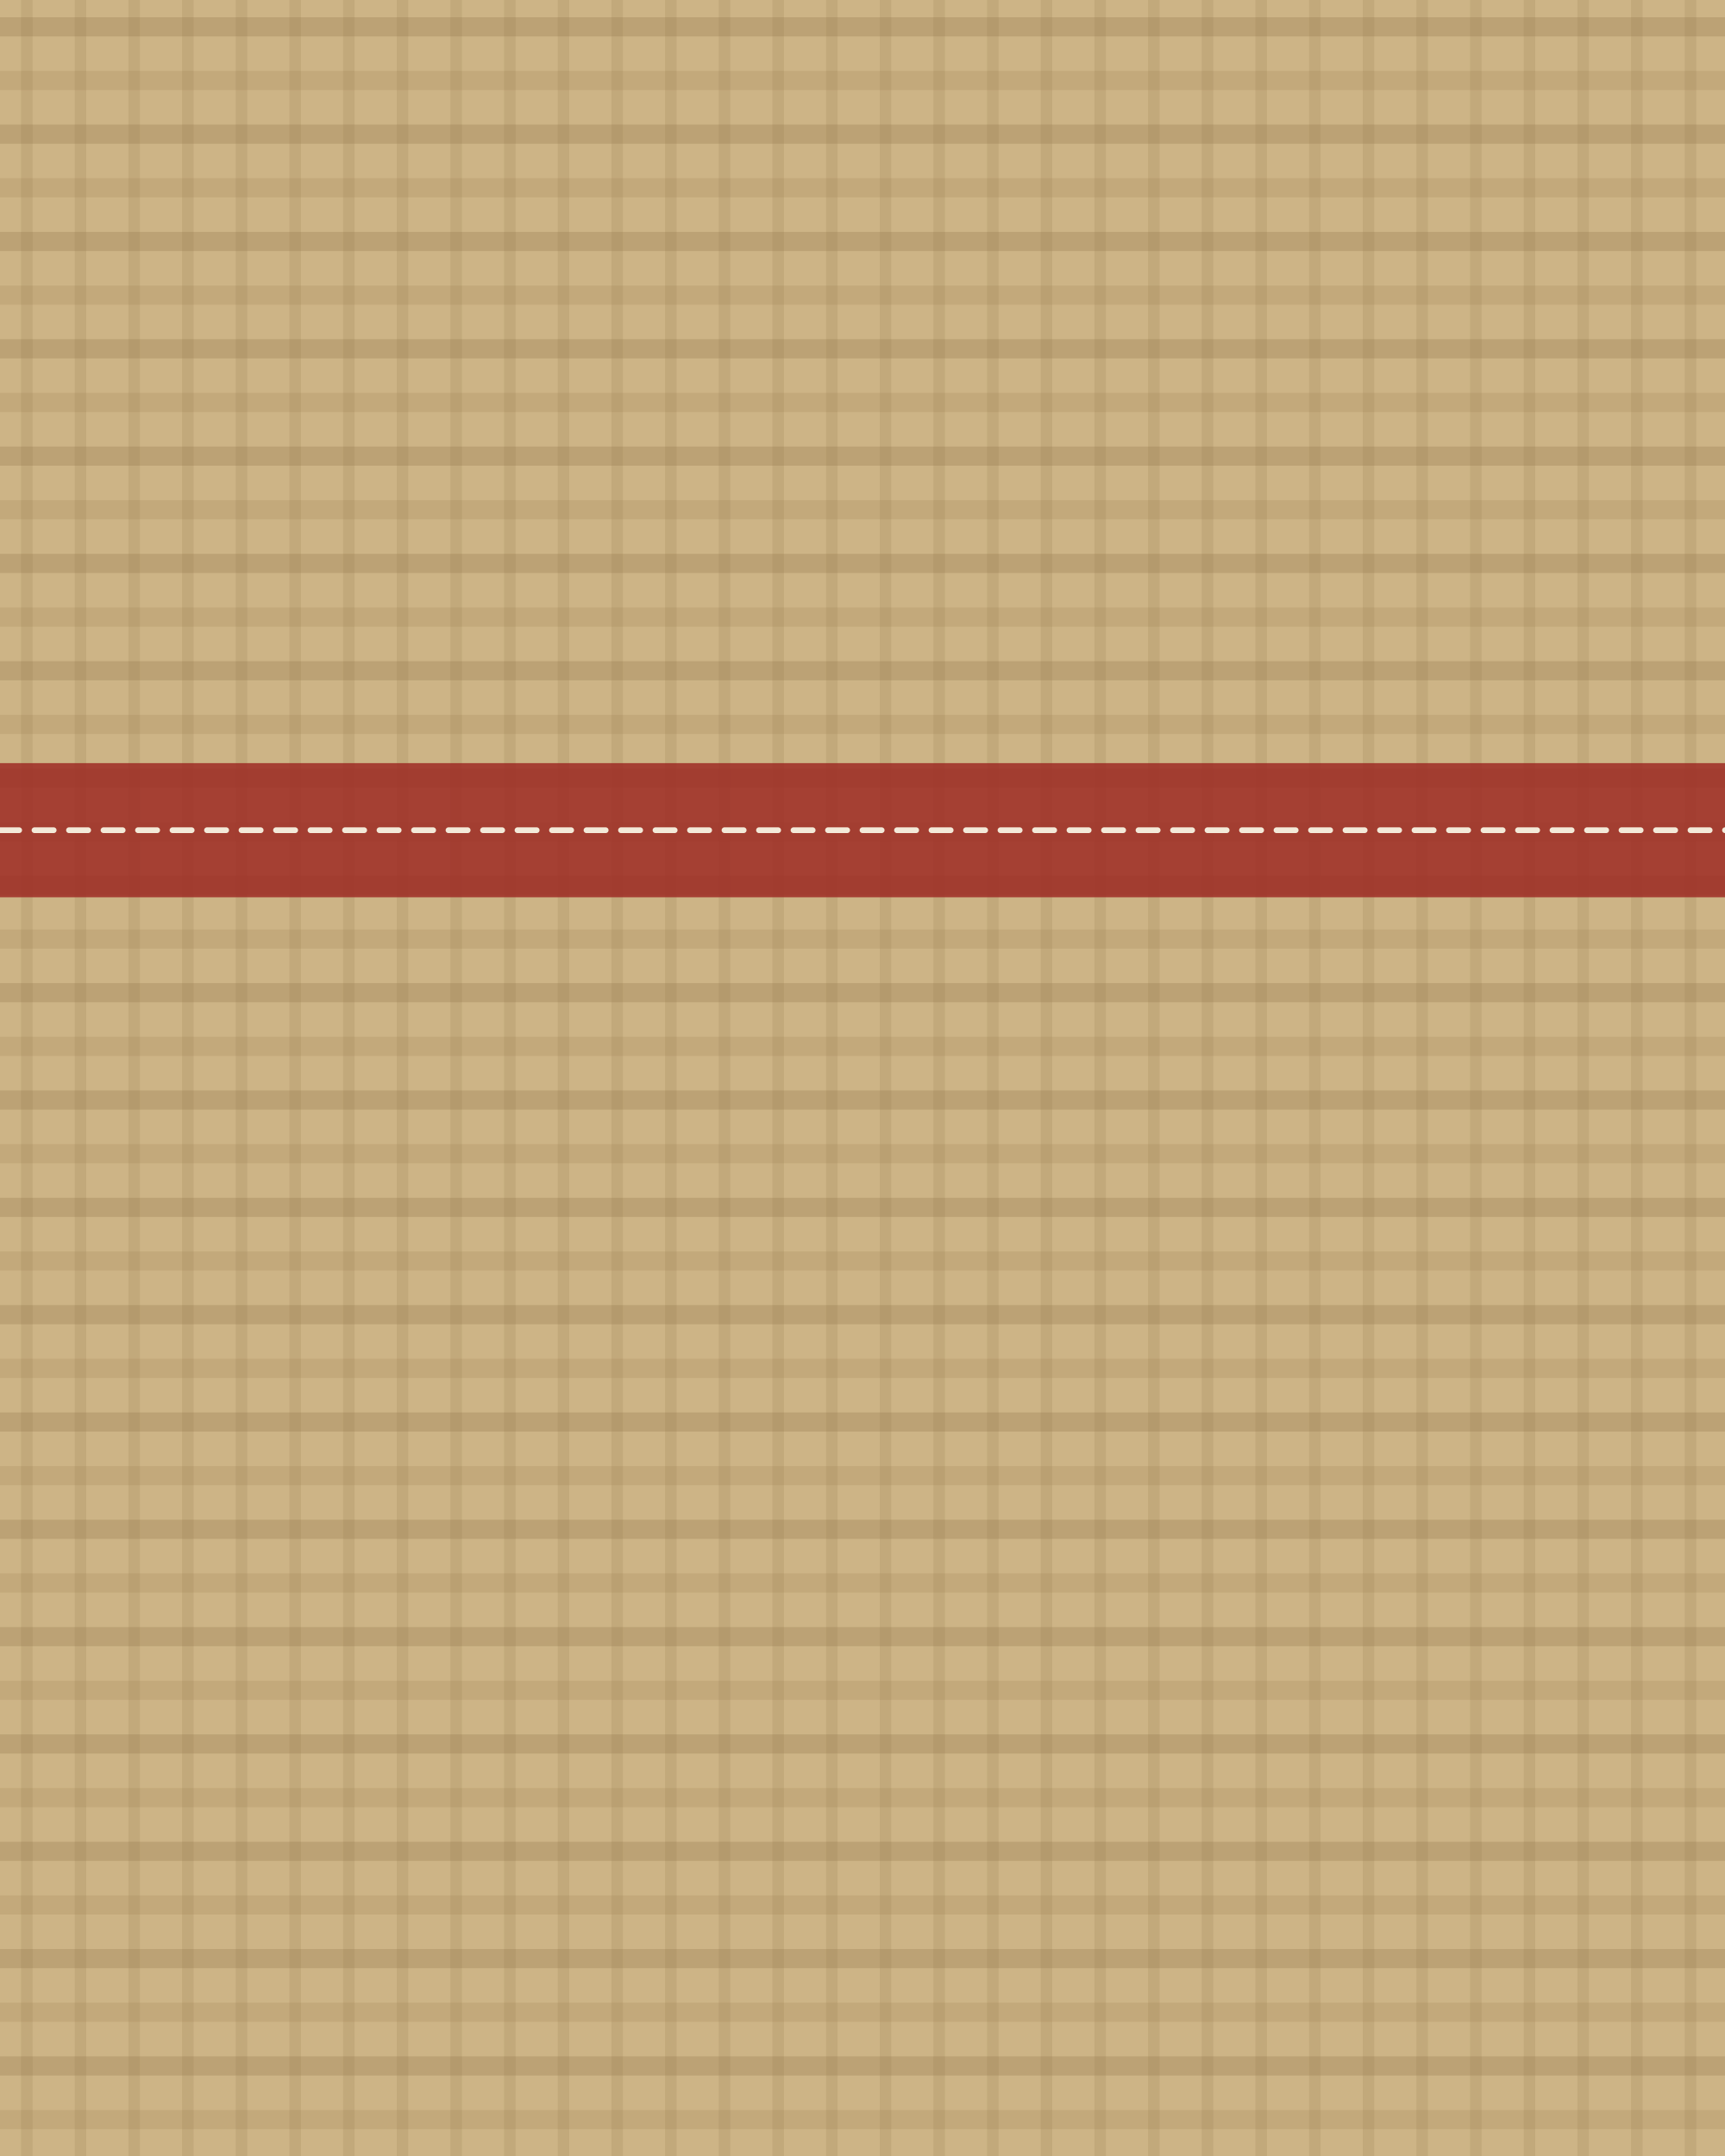
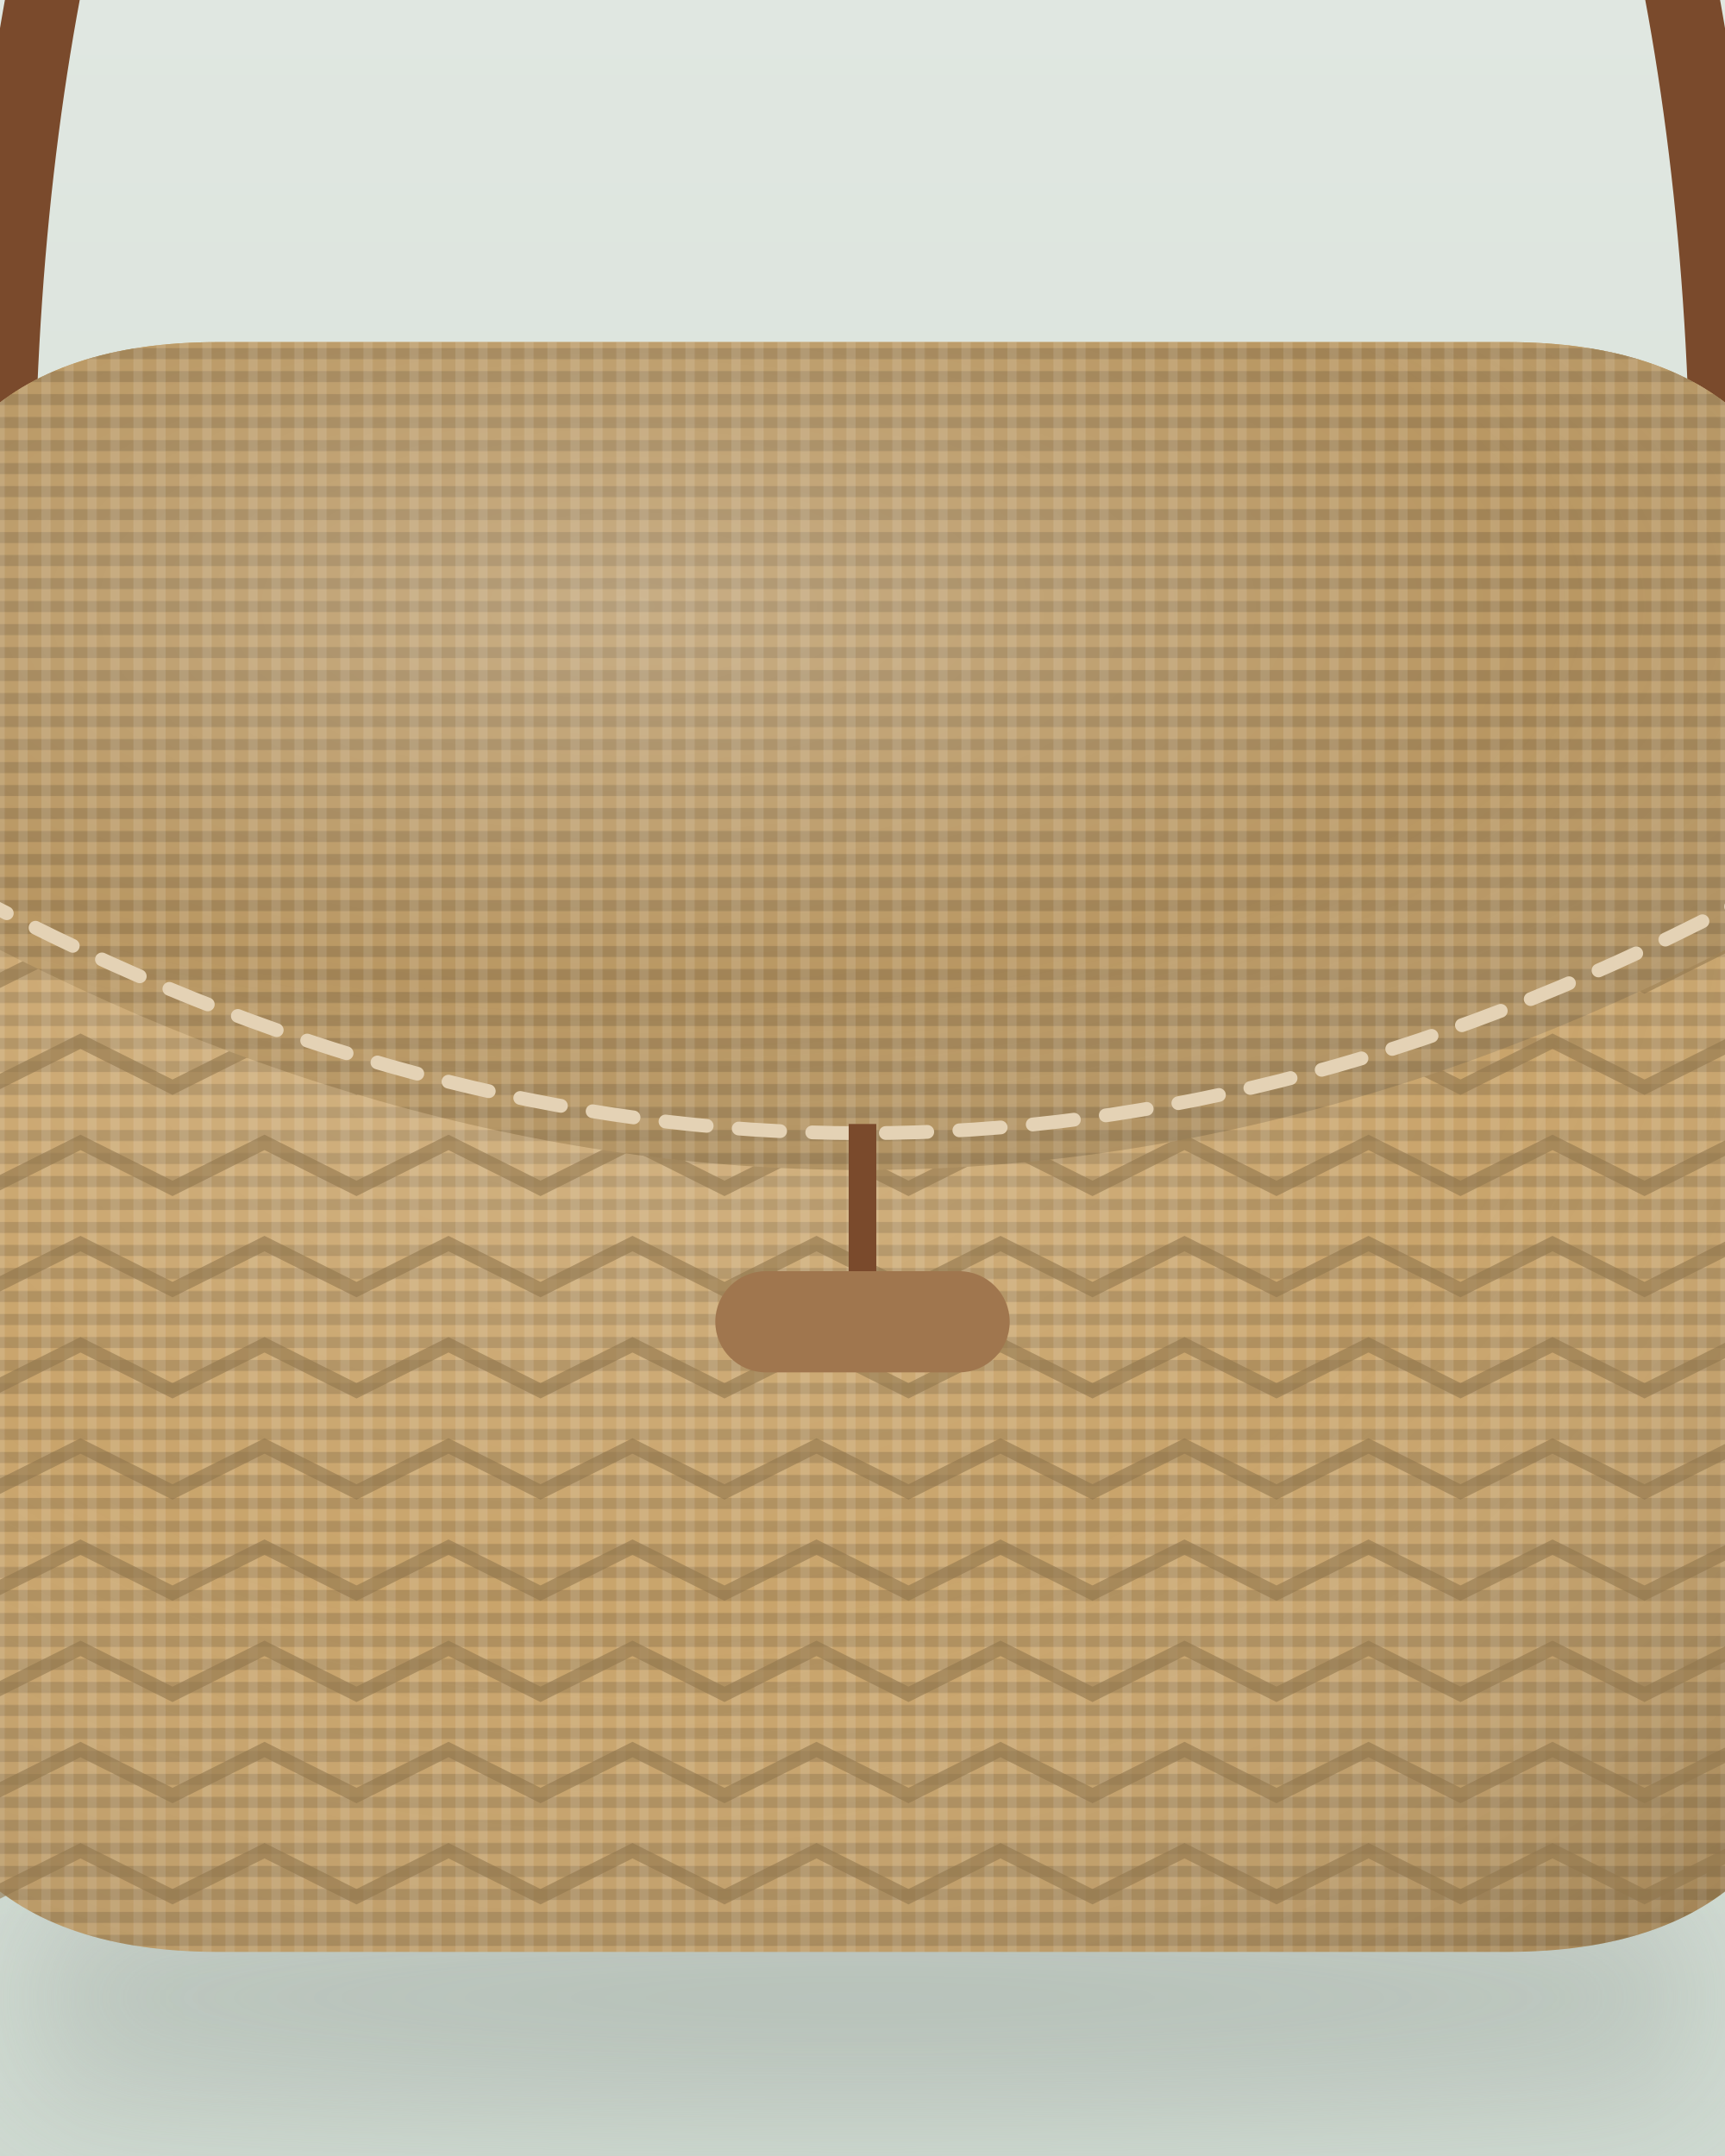
<svg xmlns="http://www.w3.org/2000/svg" viewBox="0 0 900 1125" width="900" height="1125">
-   <rect width="100%" height="100%" fill="#cdb486" />
-   <path d="M0 14H900" stroke="#8f7447" stroke-width="10" opacity="0.28" />
-   <path d="M0 42H900" stroke="#a88b5c" stroke-width="10" opacity="0.28" />
-   <path d="M0 70H900" stroke="#8f7447" stroke-width="10" opacity="0.28" />
-   <path d="M0 98H900" stroke="#a88b5c" stroke-width="10" opacity="0.28" />
-   <path d="M0 126H900" stroke="#8f7447" stroke-width="10" opacity="0.28" />
-   <path d="M0 154H900" stroke="#a88b5c" stroke-width="10" opacity="0.28" />
-   <path d="M0 182H900" stroke="#8f7447" stroke-width="10" opacity="0.28" />
-   <path d="M0 210H900" stroke="#a88b5c" stroke-width="10" opacity="0.28" />
-   <path d="M0 238H900" stroke="#8f7447" stroke-width="10" opacity="0.28" />
-   <path d="M0 266H900" stroke="#a88b5c" stroke-width="10" opacity="0.28" />
-   <path d="M0 294H900" stroke="#8f7447" stroke-width="10" opacity="0.28" />
-   <path d="M0 322H900" stroke="#a88b5c" stroke-width="10" opacity="0.28" />
-   <path d="M0 350H900" stroke="#8f7447" stroke-width="10" opacity="0.28" />
-   <path d="M0 378H900" stroke="#a88b5c" stroke-width="10" opacity="0.28" />
-   <path d="M0 406H900" stroke="#8f7447" stroke-width="10" opacity="0.28" />
-   <path d="M0 434H900" stroke="#a88b5c" stroke-width="10" opacity="0.28" />
-   <path d="M0 462H900" stroke="#8f7447" stroke-width="10" opacity="0.28" />
-   <path d="M0 490H900" stroke="#a88b5c" stroke-width="10" opacity="0.28" />
-   <path d="M0 518H900" stroke="#8f7447" stroke-width="10" opacity="0.28" />
-   <path d="M0 546H900" stroke="#a88b5c" stroke-width="10" opacity="0.28" />
-   <path d="M0 574H900" stroke="#8f7447" stroke-width="10" opacity="0.28" />
-   <path d="M0 602H900" stroke="#a88b5c" stroke-width="10" opacity="0.28" />
-   <path d="M0 630H900" stroke="#8f7447" stroke-width="10" opacity="0.28" />
-   <path d="M0 658H900" stroke="#a88b5c" stroke-width="10" opacity="0.28" />
-   <path d="M0 686H900" stroke="#8f7447" stroke-width="10" opacity="0.28" />
-   <path d="M0 714H900" stroke="#a88b5c" stroke-width="10" opacity="0.28" />
-   <path d="M0 742H900" stroke="#8f7447" stroke-width="10" opacity="0.28" />
-   <path d="M0 770H900" stroke="#a88b5c" stroke-width="10" opacity="0.28" />
-   <path d="M0 798H900" stroke="#8f7447" stroke-width="10" opacity="0.28" />
-   <path d="M0 826H900" stroke="#a88b5c" stroke-width="10" opacity="0.28" />
-   <path d="M0 854H900" stroke="#8f7447" stroke-width="10" opacity="0.28" />
-   <path d="M0 882H900" stroke="#a88b5c" stroke-width="10" opacity="0.28" />
-   <path d="M0 910H900" stroke="#8f7447" stroke-width="10" opacity="0.28" />
-   <path d="M0 938H900" stroke="#a88b5c" stroke-width="10" opacity="0.28" />
-   <path d="M0 966H900" stroke="#8f7447" stroke-width="10" opacity="0.28" />
-   <path d="M0 994H900" stroke="#a88b5c" stroke-width="10" opacity="0.28" />
-   <path d="M0 1022H900" stroke="#8f7447" stroke-width="10" opacity="0.28" />
-   <path d="M0 1050H900" stroke="#a88b5c" stroke-width="10" opacity="0.28" />
-   <path d="M0 1078H900" stroke="#8f7447" stroke-width="10" opacity="0.28" />
-   <path d="M0 1106H900" stroke="#a88b5c" stroke-width="10" opacity="0.28" />
-   <path d="M0 1134H900" stroke="#8f7447" stroke-width="10" opacity="0.28" />
-   <path d="M14 0V1125" stroke="#8f7447" stroke-width="6" opacity="0.18" />
-   <path d="M42 0V1125" stroke="#8f7447" stroke-width="6" opacity="0.18" />
-   <path d="M70 0V1125" stroke="#8f7447" stroke-width="6" opacity="0.18" />
-   <path d="M98 0V1125" stroke="#8f7447" stroke-width="6" opacity="0.18" />
-   <path d="M126 0V1125" stroke="#8f7447" stroke-width="6" opacity="0.18" />
-   <path d="M154 0V1125" stroke="#8f7447" stroke-width="6" opacity="0.18" />
-   <path d="M182 0V1125" stroke="#8f7447" stroke-width="6" opacity="0.18" />
-   <path d="M210 0V1125" stroke="#8f7447" stroke-width="6" opacity="0.18" />
-   <path d="M238 0V1125" stroke="#8f7447" stroke-width="6" opacity="0.18" />
-   <path d="M266 0V1125" stroke="#8f7447" stroke-width="6" opacity="0.18" />
-   <path d="M294 0V1125" stroke="#8f7447" stroke-width="6" opacity="0.18" />
-   <path d="M322 0V1125" stroke="#8f7447" stroke-width="6" opacity="0.18" />
-   <path d="M350 0V1125" stroke="#8f7447" stroke-width="6" opacity="0.18" />
-   <path d="M378 0V1125" stroke="#8f7447" stroke-width="6" opacity="0.18" />
-   <path d="M406 0V1125" stroke="#8f7447" stroke-width="6" opacity="0.18" />
-   <path d="M434 0V1125" stroke="#8f7447" stroke-width="6" opacity="0.18" />
-   <path d="M462 0V1125" stroke="#8f7447" stroke-width="6" opacity="0.18" />
-   <path d="M490 0V1125" stroke="#8f7447" stroke-width="6" opacity="0.18" />
-   <path d="M518 0V1125" stroke="#8f7447" stroke-width="6" opacity="0.18" />
-   <path d="M546 0V1125" stroke="#8f7447" stroke-width="6" opacity="0.18" />
-   <path d="M574 0V1125" stroke="#8f7447" stroke-width="6" opacity="0.18" />
-   <path d="M602 0V1125" stroke="#8f7447" stroke-width="6" opacity="0.18" />
-   <path d="M630 0V1125" stroke="#8f7447" stroke-width="6" opacity="0.18" />
-   <path d="M658 0V1125" stroke="#8f7447" stroke-width="6" opacity="0.18" />
-   <path d="M686 0V1125" stroke="#8f7447" stroke-width="6" opacity="0.18" />
-   <path d="M714 0V1125" stroke="#8f7447" stroke-width="6" opacity="0.18" />
-   <path d="M742 0V1125" stroke="#8f7447" stroke-width="6" opacity="0.18" />
-   <path d="M770 0V1125" stroke="#8f7447" stroke-width="6" opacity="0.18" />
-   <path d="M798 0V1125" stroke="#8f7447" stroke-width="6" opacity="0.18" />
-   <path d="M826 0V1125" stroke="#8f7447" stroke-width="6" opacity="0.18" />
-   <path d="M854 0V1125" stroke="#8f7447" stroke-width="6" opacity="0.18" />
-   <path d="M882 0V1125" stroke="#8f7447" stroke-width="6" opacity="0.18" />
-   <path d="M910 0V1125" stroke="#8f7447" stroke-width="6" opacity="0.18" />
-   <rect x="0" y="398.2" width="900" height="70" fill="#9e2b25" opacity="0.85" />
-   <path d="M0 433.2H900" fill="none" stroke="#f3ead9" stroke-width="3" stroke-dasharray="10 8" stroke-linecap="round" />
+   <defs>
+     <linearGradient id="bg" x1="0" y1="0" x2="0" y2="1">
+       <stop offset="0" stop-color="#e0e7e1" />
+       <stop offset="1" stop-color="#cfdad1" />
+     </linearGradient>
+     <filter id="soft" x="-50%" y="-50%" width="200%" height="200%">
+       <feGaussianBlur stdDeviation="18" />
+     </filter>
+     <radialGradient id="vol" cx=".38" cy=".32" r=".85">
+       <stop offset="0" stop-color="#fff" stop-opacity=".22" />
+       <stop offset=".55" stop-color="#fff" stop-opacity="0" />
+       <stop offset="1" stop-color="#000" stop-opacity=".18" />
+     </radialGradient>
+     <pattern id="rows" width="16" height="14" patternUnits="userSpaceOnUse">
+       <path d="M0 7H16" stroke="#796240" stroke-opacity=".2" stroke-width="1.5" stroke-dasharray="5 3" />
+     </pattern>
+     <pattern id="weave" width="10" height="10" patternUnits="userSpaceOnUse">
+       <path d="M0 2.5H10M0 7.5H10" stroke="#000" stroke-opacity=".13" stroke-width="2.4" />
+       <path d="M2.5 0V10M7.5 0V10" stroke="#fff" stroke-opacity=".12" stroke-width="2" />
+     </pattern>
+   </defs>
+   <rect width="100%" height="100%" fill="url(#bg)" />
+   <g transform="translate(450 562.5) scale(2.4) translate(-450 -680)">
+     <ellipse cx="450" cy="880" rx="240" ry="24" fill="#9ea7a0" opacity=".55" filter="url(#soft)" />
+     <path d="M262 560C262 120 638 120 638 560" fill="none" stroke="#7a4a2c" stroke-width="16" stroke-linecap="round" />
+     <path d="M310 520H590Q660 520 660 590V800Q660 870 590 870H310Q240 870 240 800V590Q240 520 310 520Z" fill="#c9a46b" />
+     <path d="M310 520H590Q660 520 660 590V800Q660 870 590 870H310Q240 870 240 800V590Q240 520 310 520Z" fill="url(#weave)" />
+     <path d="M310 520H590Q660 520 660 590V800Q660 870 590 870H310Q240 870 240 800V590Q240 520 310 520Z" fill="url(#vol)" />
+     <path d="M240 540L260 550L280 540L300 550L320 540L340 550L360 540L380 550L400 540L420 550L440 540L460 550L480 540L500 550L520 540L540 550L560 540L580 550L600 540L620 550L640 540L660 550" fill="none" stroke="#91764d" stroke-width="3" opacity=".6" />
+     <path d="M240 562L260 572L280 562L300 572L320 562L340 572L360 562L380 572L400 562L420 572L440 562L460 572L480 562L500 572L520 562L540 572L560 562L580 572L600 562L620 572L640 562L660 572" fill="none" stroke="#91764d" stroke-width="3" opacity=".6" />
+     <path d="M240 584L260 594L280 584L300 594L320 584L340 594L360 584L380 594L400 584L420 594L440 584L460 594L480 584L500 594L520 584L540 594L560 584L580 594L600 584L620 594L640 584L660 594" fill="none" stroke="#91764d" stroke-width="3" opacity=".6" />
+     <path d="M240 606L260 616L280 606L300 616L320 606L340 616L360 606L380 616L400 606L420 616L440 606L460 616L480 606L500 616L520 606L540 616L560 606L580 616L600 606L620 616L640 606L660 616" fill="none" stroke="#91764d" stroke-width="3" opacity=".6" />
+     <path d="M240 628L260 638L280 628L300 638L320 628L340 638L360 628L380 638L400 628L420 638L440 628L460 638L480 628L500 638L520 628L540 638L560 628L580 638L600 628L620 638L640 628L660 638" fill="none" stroke="#91764d" stroke-width="3" opacity=".6" />
+     <path d="M240 650L260 660L280 650L300 660L320 650L340 660L360 650L380 660L400 650L420 660L440 650L460 660L480 650L500 660L520 650L540 660L560 650L580 660L600 650L620 660L640 650L660 660" fill="none" stroke="#91764d" stroke-width="3" opacity=".6" />
+     <path d="M240 672L260 682L280 672L300 682L320 672L340 682L360 672L380 682L400 672L420 682L440 672L460 682L480 672L500 682L520 672L540 682L560 672L580 682L600 672L620 682L640 672L660 682" fill="none" stroke="#91764d" stroke-width="3" opacity=".6" />
+     <path d="M240 694L260 704L280 694L300 704L320 694L340 704L360 694L380 704L400 694L420 704L440 694L460 704L480 694L500 704L520 694L540 704L560 694L580 704L600 694L620 704L640 694L660 704" fill="none" stroke="#91764d" stroke-width="3" opacity=".6" />
+     <path d="M240 716L260 726L280 716L300 726L320 716L340 726L360 716L380 726L400 716L420 726L440 716L460 726L480 716L500 726L520 716L540 726L560 716L580 726L600 716L620 726L640 716L660 726" fill="none" stroke="#91764d" stroke-width="3" opacity=".6" />
+     <path d="M240 738L260 748L280 738L300 748L320 738L340 748L360 738L380 748L400 738L420 748L440 738L460 748L480 738L500 748L520 738L540 748L560 738L580 748L600 738L620 748L640 738L660 748" fill="none" stroke="#91764d" stroke-width="3" opacity=".6" />
+     <path d="M240 760L260 770L280 760L300 770L320 760L340 770L360 760L380 770L400 760L420 770L440 760L460 770L480 760L500 770L520 760L540 770L560 760L580 770L600 760L620 770L640 760L660 770" fill="none" stroke="#91764d" stroke-width="3" opacity=".6" />
+     <path d="M240 782L260 792L280 782L300 792L320 782L340 792L360 782L380 792L400 782L420 792L440 782L460 792L480 782L500 792L520 782L540 792L560 782L580 792L600 782L620 792L640 782L660 792" fill="none" stroke="#91764d" stroke-width="3" opacity=".6" />
+     <path d="M240 804L260 814L280 804L300 814L320 804L340 814L360 804L380 814L400 804L420 814L440 804L460 814L480 804L500 814L520 804L540 814L560 804L580 814L600 804L620 814L640 804L660 814" fill="none" stroke="#91764d" stroke-width="3" opacity=".6" />
+     <path d="M240 826L260 836L280 826L300 836L320 826L340 836L360 826L380 836L400 826L420 836L440 826L460 836L480 826L500 836L520 826L540 836L560 826L580 836L600 826L620 836L640 826L660 836" fill="none" stroke="#91764d" stroke-width="3" opacity=".6" />
+     <path d="M240 848L260 858L280 848L300 858L320 848L340 858L360 848L380 858L400 848L420 858L440 848L460 858L480 848L500 858L520 848L540 858L560 848L580 858L600 848L620 858L640 848L660 858" fill="none" stroke="#91764d" stroke-width="3" opacity=".6" />
+     <path d="M240 590Q240 520 310 520H590Q660 520 660 590V640Q450 760 240 640Z" fill="#b99762" />
+     <path d="M240 590Q240 520 310 520H590Q660 520 660 590V640Q450 760 240 640Z" fill="url(#weave)" />
+     <path d="M240 590Q240 520 310 520H590Q660 520 660 590V640Q450 760 240 640Z" fill="url(#vol)" />
+     <path d="M256 640Q450 744 644 640" fill="none" stroke="#e4d2b5" stroke-width="3" stroke-dasharray="9 7" stroke-linecap="round" />
+     <path d="M450 690v40" stroke="#7a4a2c" stroke-width="6" />
+     <rect x="418" y="722" width="64" height="22" rx="11" fill="#a0764e" />
+   </g>
</svg>
